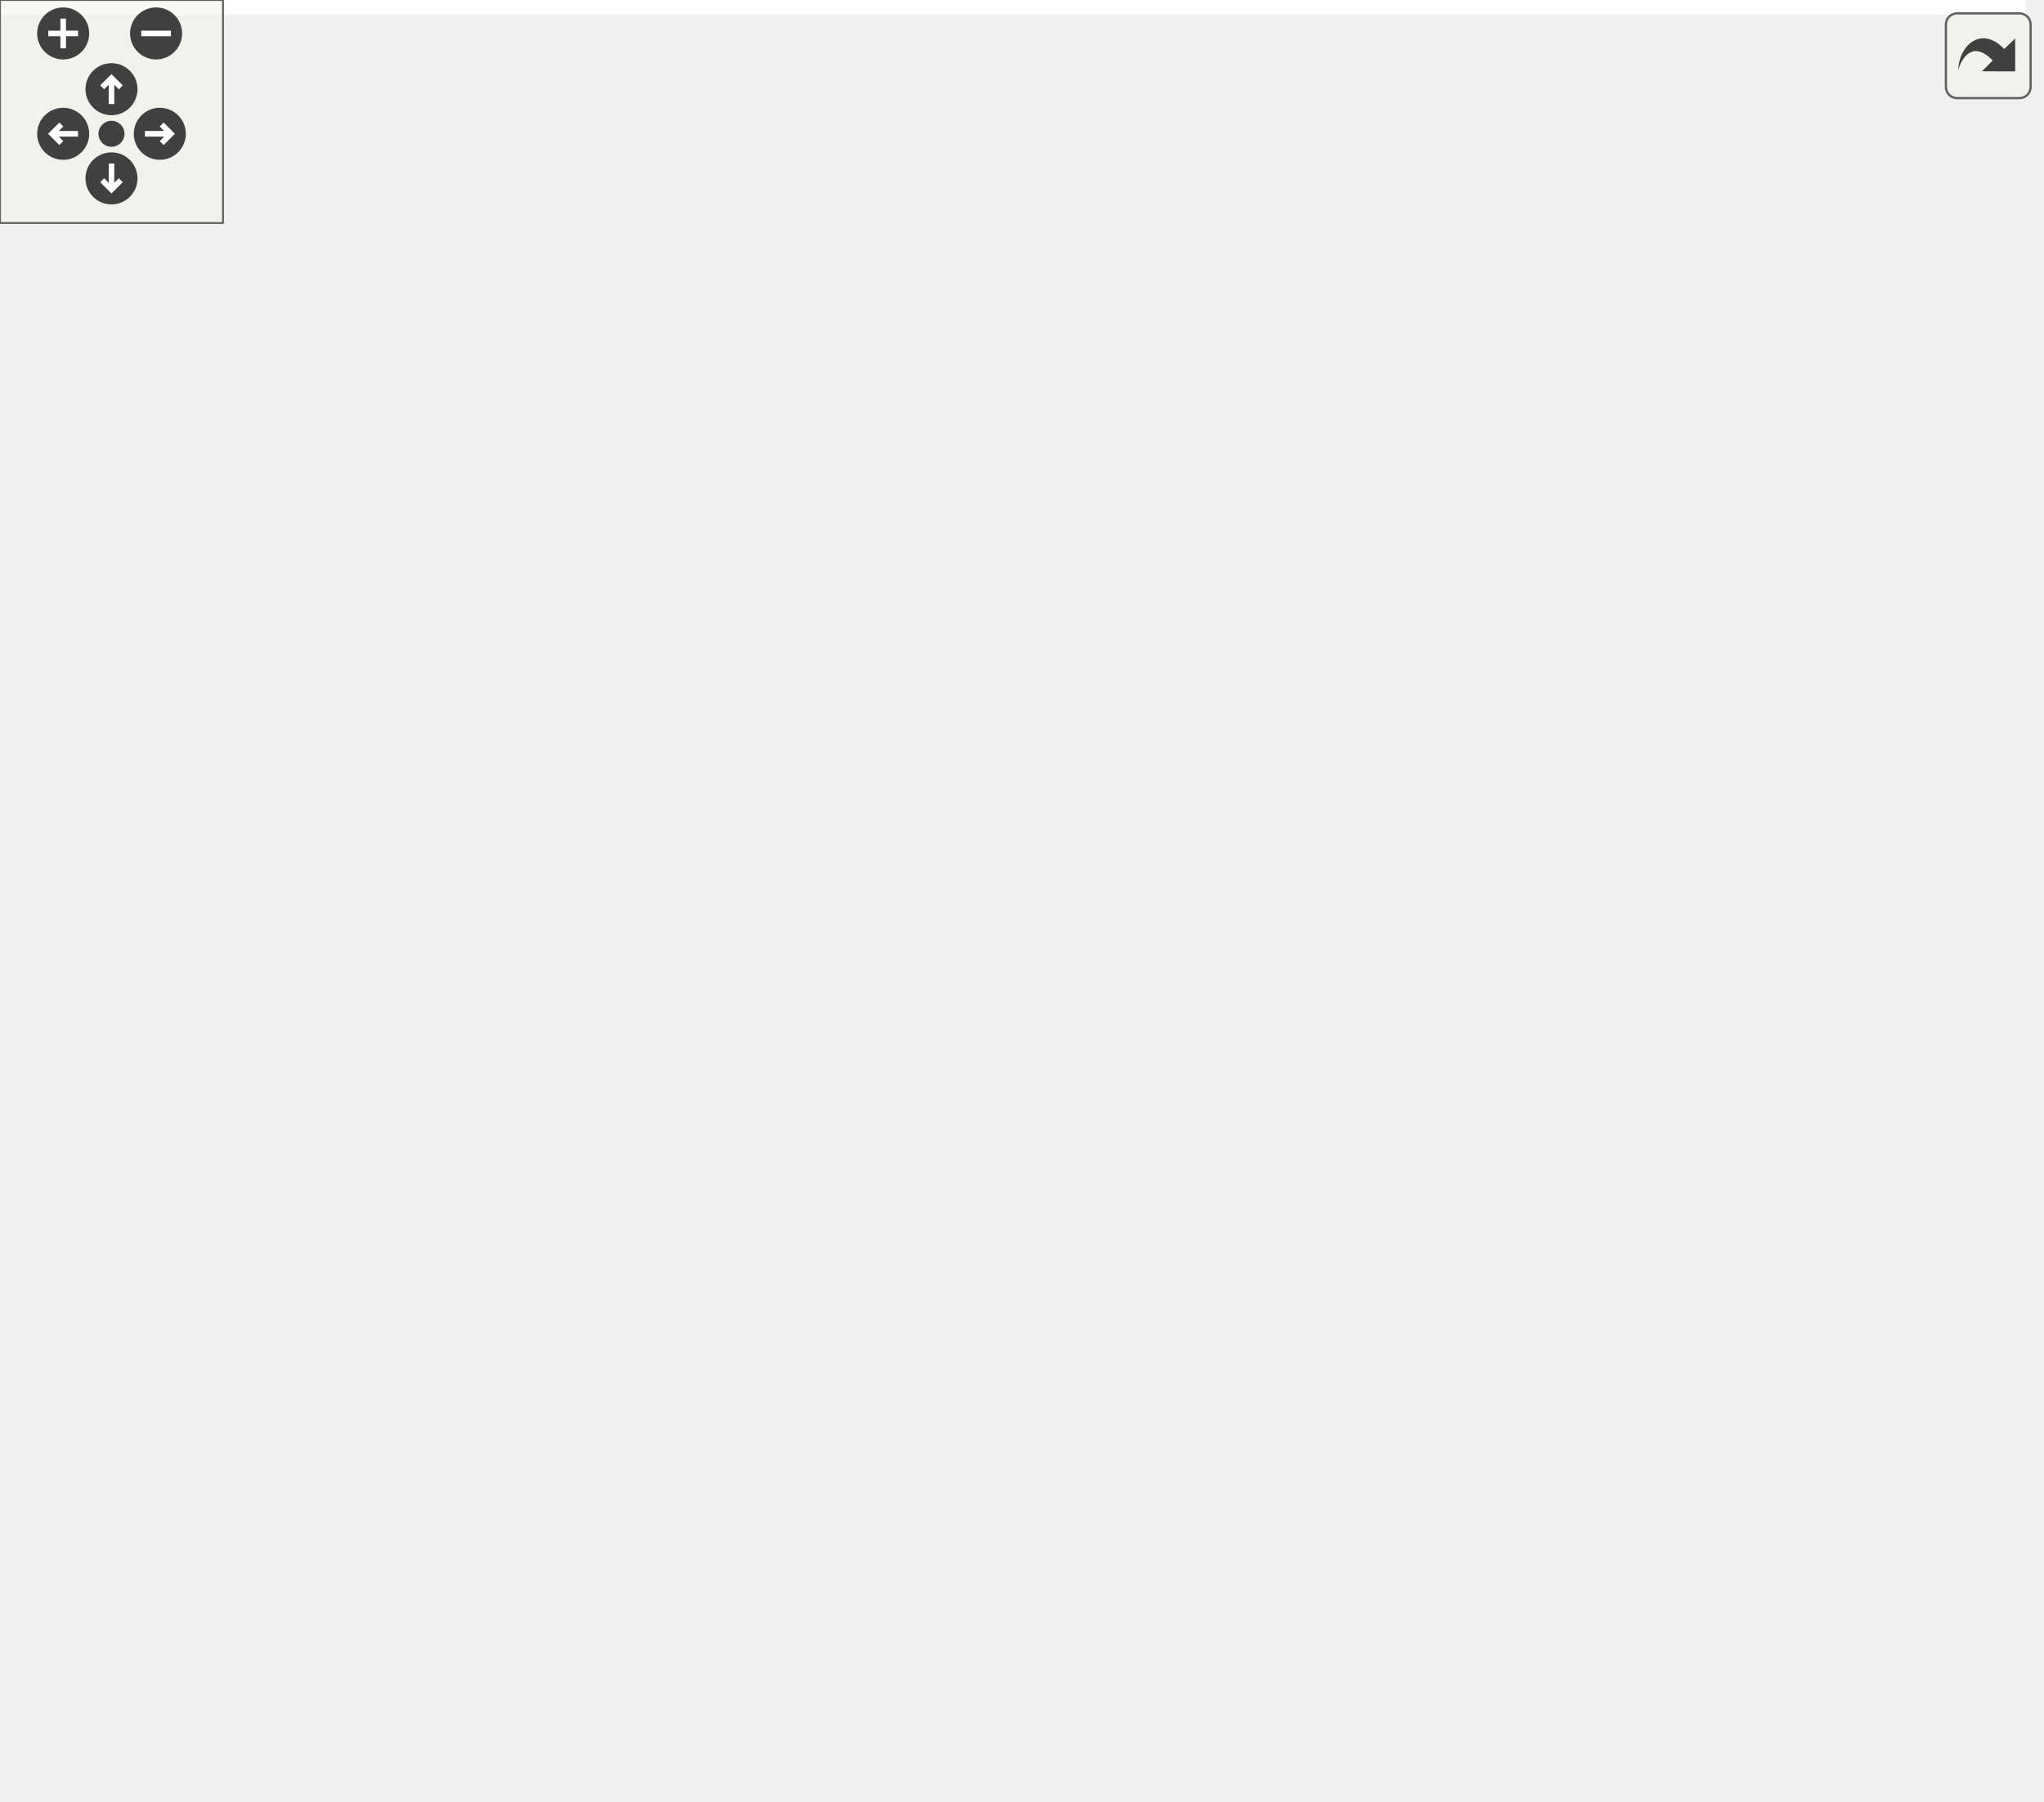
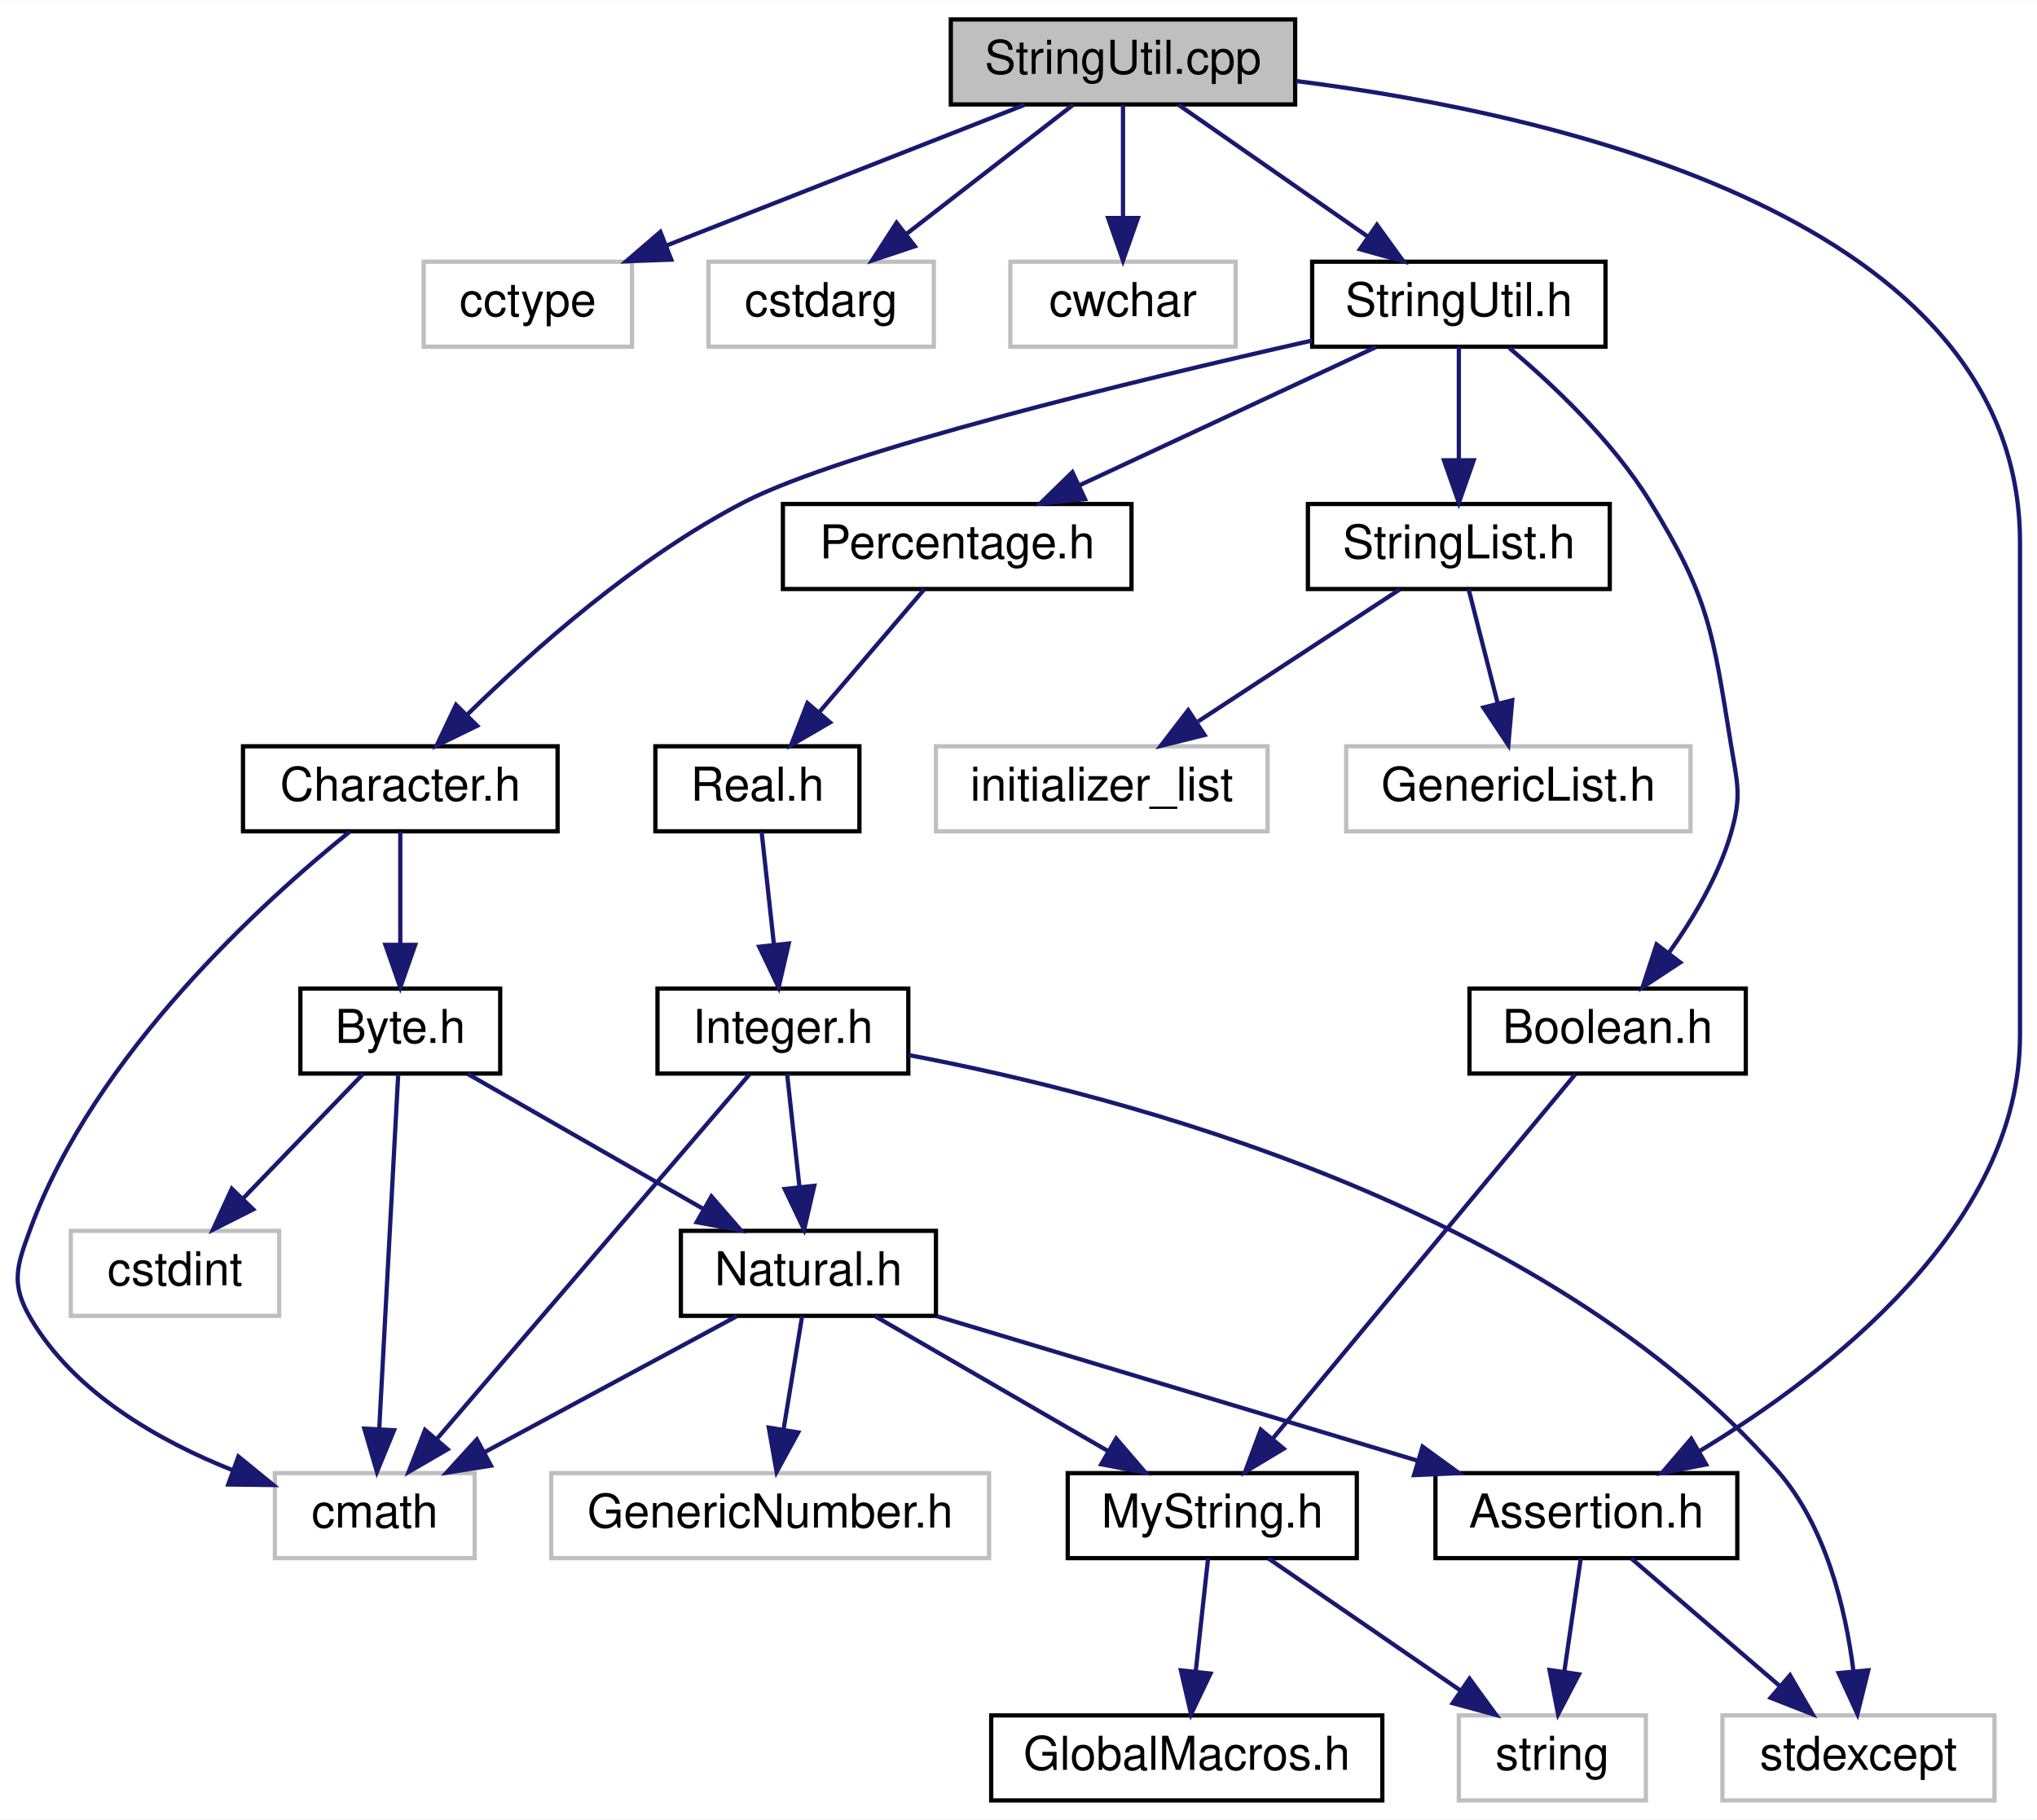
- <svg xmlns="http://www.w3.org/2000/svg" xmlns:xlink="http://www.w3.org/1999/xlink" id="main" version="1.1" xml:space="preserve">
-   <style type="text/css">
- .edge:hover path { stroke: red; }
- .edge:hover polygon { stroke: red; fill: red; }
- </style>
-   <defs>
-     <circle id="rim" cx="0" cy="0" r="7" />
-     <circle id="rim2" cx="0" cy="0" r="3.5" />
-     <g id="zoomPlus">
-       <use xlink:href="#rim" fill="#404040">
-         <set attributeName="fill" to="#808080" begin="zoomplus.mouseover" end="zoomplus.mouseout" />
-       </use>
-       <path d="M-4,0h8M0,-4v8" fill="none" stroke="white" stroke-width="1.5" pointer-events="none" />
-     </g>
-     <g id="zoomMin">
-       <use xlink:href="#rim" fill="#404040">
-         <set attributeName="fill" to="#808080" begin="zoomminus.mouseover" end="zoomminus.mouseout" />
-       </use>
-       <path d="M-4,0h8" fill="none" stroke="white" stroke-width="1.5" pointer-events="none" />
-     </g>
-     <g id="dirArrow">
-       <path fill="none" stroke="white" stroke-width="1.5" d="M0,-3.0v7 M-2.5,-0.5L0,-3.0L2.5,-0.5" />
-     </g>
-     <g id="resetDef">
-       <use xlink:href="#rim2" fill="#404040">
-         <set attributeName="fill" to="#808080" begin="reset.mouseover" end="reset.mouseout" />
-       </use>
-     </g>
-   </defs>
-   <svg id="graph" class="graph">
-     <g id="viewport">
-       <polygon fill="white" stroke="transparent" points="-4,4 -4,-424 545,-424 545,4 -4,4" />
-       <g id="node1" class="node">
-         <g id="a_node1">
-           <a xlink:title="The StringUtil body implements several string routines not included in the standard C++ library (like...">
-             <polygon fill="#bfbfbf" stroke="black" points="119.5,-399.5 119.5,-419.5 200.5,-419.5 200.5,-399.5 119.5,-399.5" />
-             <text text-anchor="middle" x="160" y="-406.7" font-family="Helvetica,sans-Serif" font-size="11.00">StringUtil.cpp</text>
-           </a>
-         </g>
-       </g>
-       <g id="node2" class="node">
-         <g id="a_node2">
-           <a xlink:title=" ">
-             <polygon fill="white" stroke="#bfbfbf" points="30.5,-342.5 30.5,-362.5 83.5,-362.5 83.5,-342.5 30.5,-342.5" />
-             <text text-anchor="middle" x="57" y="-349.7" font-family="Helvetica,sans-Serif" font-size="11.00">cassert</text>
-           </a>
-         </g>
-       </g>
-       <g id="edge1" class="edge">
-         <path fill="none" stroke="midnightblue" d="M142.99,-399.42C126.67,-390.7 101.78,-377.41 82.97,-367.37" />
-         <polygon fill="midnightblue" stroke="midnightblue" points="84.5,-364.22 74.03,-362.6 81.21,-370.39 84.5,-364.22" />
-       </g>
-       <g id="node3" class="node">
-         <g id="a_node3">
-           <a xlink:title=" ">
-             <polygon fill="white" stroke="#bfbfbf" points="101.5,-342.5 101.5,-362.5 150.5,-362.5 150.5,-342.5 101.5,-342.5" />
-             <text text-anchor="middle" x="126" y="-349.7" font-family="Helvetica,sans-Serif" font-size="11.00">cctype</text>
-           </a>
-         </g>
-       </g>
-       <g id="edge2" class="edge">
-         <path fill="none" stroke="midnightblue" d="M154.39,-399.42C149.69,-391.82 142.85,-380.75 137.06,-371.39" />
-         <polygon fill="midnightblue" stroke="midnightblue" points="139.97,-369.45 131.74,-362.78 134.02,-373.13 139.97,-369.45" />
-       </g>
-       <g id="node4" class="node">
-         <g id="a_node4">
-           <a xlink:title=" ">
-             <polygon fill="white" stroke="#bfbfbf" points="168.5,-342.5 168.5,-362.5 221.5,-362.5 221.5,-342.5 168.5,-342.5" />
-             <text text-anchor="middle" x="195" y="-349.7" font-family="Helvetica,sans-Serif" font-size="11.00">cstdarg</text>
-           </a>
-         </g>
-       </g>
-       <g id="edge3" class="edge">
-         <path fill="none" stroke="midnightblue" d="M165.78,-399.42C170.61,-391.82 177.66,-380.75 183.62,-371.39" />
-         <polygon fill="midnightblue" stroke="midnightblue" points="186.68,-373.1 189.09,-362.78 180.77,-369.34 186.68,-373.1" />
-       </g>
-       <g id="node5" class="node">
-         <g id="a_node5">
-           <a xlink:href="_string_util_8h.html" target="_top" xlink:title="The StringUtil specification defines several string routines not included in the standard C++ library...">
-             <polygon fill="white" stroke="black" points="239.5,-342.5 239.5,-362.5 308.5,-362.5 308.5,-342.5 239.5,-342.5" />
-             <text text-anchor="middle" x="274" y="-349.7" font-family="Helvetica,sans-Serif" font-size="11.00">StringUtil.h</text>
-           </a>
-         </g>
-       </g>
-       <g id="edge4" class="edge">
-         <path fill="none" stroke="midnightblue" d="M178.82,-399.42C197.14,-390.58 225.19,-377.05 246.1,-366.96" />
-         <polygon fill="midnightblue" stroke="midnightblue" points="247.66,-370.09 255.15,-362.6 244.62,-363.79 247.66,-370.09" />
-       </g>
-       <g id="node6" class="node">
-         <g id="a_node6">
-           <a xlink:href="_boolean_8h.html" target="_top" xlink:title="The Boolean specification and body provides a value object type for boolean values.">
-             <polygon fill="white" stroke="black" points="49.5,-114.5 49.5,-134.5 114.5,-134.5 114.5,-114.5 49.5,-114.5" />
-             <text text-anchor="middle" x="82" y="-121.7" font-family="Helvetica,sans-Serif" font-size="11.00">Boolean.h</text>
-           </a>
-         </g>
-       </g>
-       <g id="edge5" class="edge">
-         <path fill="none" stroke="midnightblue" d="M266.24,-342.36C237.1,-308.07 134.05,-186.76 96.13,-142.13" />
-         <polygon fill="midnightblue" stroke="midnightblue" points="98.79,-139.86 89.65,-134.51 93.46,-144.39 98.79,-139.86" />
-       </g>
-       <g id="node10" class="node">
-         <g id="a_node10">
-           <a xlink:href="_character_8h.html" target="_top" xlink:title="The Character specification and body provides a value object type for character values.">
-             <polygon fill="white" stroke="black" points="203,-228.5 203,-248.5 277,-248.5 277,-228.5 203,-228.5" />
-             <text text-anchor="middle" x="240" y="-235.7" font-family="Helvetica,sans-Serif" font-size="11.00">Character.h</text>
-           </a>
-         </g>
-       </g>
-       <g id="edge9" class="edge">
-         <path fill="none" stroke="midnightblue" d="M270.9,-342.47C267.79,-333.31 262.91,-318.72 259,-306 254.09,-290.04 248.91,-271.8 245.2,-258.46" />
-         <polygon fill="midnightblue" stroke="midnightblue" points="248.5,-257.28 242.47,-248.57 241.76,-259.14 248.5,-257.28" />
-       </g>
-       <g id="node17" class="node">
-         <g id="a_node17">
-           <a xlink:href="_percentage_8h.html" target="_top" xlink:title="The Percentage specification and body provides a simple percentage type.">
-             <polygon fill="white" stroke="black" points="268,-285.5 268,-305.5 350,-305.5 350,-285.5 268,-285.5" />
-             <text text-anchor="middle" x="309" y="-292.7" font-family="Helvetica,sans-Serif" font-size="11.00">Percentage.h</text>
-           </a>
-         </g>
-       </g>
-       <g id="edge20" class="edge">
-         <path fill="none" stroke="midnightblue" d="M279.78,-342.42C284.61,-334.82 291.66,-323.75 297.62,-314.39" />
-         <polygon fill="midnightblue" stroke="midnightblue" points="300.68,-316.1 303.09,-305.78 294.77,-312.34 300.68,-316.1" />
-       </g>
-       <g id="node20" class="node">
-         <g id="a_node20">
-           <a xlink:href="_string_list_8h.html" target="_top" xlink:title="The StringList specification defines lists of string values with zero-based arbitrary indexed access ...">
-             <polygon fill="white" stroke="black" points="368.5,-285.5 368.5,-305.5 439.5,-305.5 439.5,-285.5 368.5,-285.5" />
-             <text text-anchor="middle" x="404" y="-292.7" font-family="Helvetica,sans-Serif" font-size="11.00">StringList.h</text>
-           </a>
-         </g>
-       </g>
-       <g id="edge27" class="edge">
-         <path fill="none" stroke="midnightblue" d="M295.47,-342.42C316.64,-333.46 349.21,-319.68 373.15,-309.55" />
-         <polygon fill="midnightblue" stroke="midnightblue" points="374.66,-312.72 382.5,-305.6 371.93,-306.27 374.66,-312.72" />
-       </g>
-       <g id="node7" class="node">
-         <g id="a_node7">
-           <a xlink:href="_my_string_8h.html" target="_top" xlink:title="The String specification defines a standard string type.">
-             <polygon fill="white" stroke="black" points="12,-57.5 12,-77.5 80,-77.5 80,-57.5 12,-57.5" />
-             <text text-anchor="middle" x="46" y="-64.7" font-family="Helvetica,sans-Serif" font-size="11.00">MyString.h</text>
-           </a>
-         </g>
-       </g>
-       <g id="edge6" class="edge">
-         <path fill="none" stroke="midnightblue" d="M76.06,-114.42C71.08,-106.82 63.84,-95.75 57.71,-86.39" />
-         <polygon fill="midnightblue" stroke="midnightblue" points="60.48,-84.23 52.07,-77.78 54.62,-88.06 60.48,-84.23" />
-       </g>
-       <g id="node8" class="node">
-         <g id="a_node8">
-           <a xlink:title=" ">
-             <polygon fill="white" stroke="#bfbfbf" points="111,-0.5 111,-20.5 155,-20.5 155,-0.5 111,-0.5" />
-             <text text-anchor="middle" x="133" y="-7.7" font-family="Helvetica,sans-Serif" font-size="11.00">string</text>
-           </a>
-         </g>
-       </g>
-       <g id="edge7" class="edge">
-         <path fill="none" stroke="midnightblue" d="M60.37,-57.42C73.84,-48.9 94.22,-36.02 109.96,-26.06" />
-         <polygon fill="midnightblue" stroke="midnightblue" points="112.03,-28.9 118.61,-20.6 108.29,-22.98 112.03,-28.9" />
-       </g>
-       <g id="node9" class="node">
-         <g id="a_node9">
-           <a xlink:href="_global_macros_8h.html" target="_top" xlink:title="The GlobalMacros specification defines simple macros (e.g. for parameter modes).">
-             <polygon fill="white" stroke="black" points="0,-0.5 0,-20.5 92,-20.5 92,-0.5 0,-0.5" />
-             <text text-anchor="middle" x="46" y="-7.7" font-family="Helvetica,sans-Serif" font-size="11.00">GlobalMacros.h</text>
-           </a>
-         </g>
-       </g>
-       <g id="edge8" class="edge">
-         <path fill="none" stroke="midnightblue" d="M46,-57.42C46,-50.22 46,-39.9 46,-30.86" />
-         <polygon fill="midnightblue" stroke="midnightblue" points="49.5,-30.78 46,-20.78 42.5,-30.78 49.5,-30.78" />
-       </g>
-       <g id="node11" class="node">
-         <g id="a_node11">
-           <a xlink:title=" ">
-             <polygon fill="white" stroke="#bfbfbf" points="308.5,-57.5 308.5,-77.5 355.5,-77.5 355.5,-57.5 308.5,-57.5" />
-             <text text-anchor="middle" x="332" y="-64.7" font-family="Helvetica,sans-Serif" font-size="11.00">cmath</text>
-           </a>
-         </g>
-       </g>
-       <g id="edge10" class="edge">
-         <path fill="none" stroke="midnightblue" d="M244.95,-228.41C259.55,-201.59 302.66,-122.39 322.19,-86.52" />
-         <polygon fill="midnightblue" stroke="midnightblue" points="325.32,-88.09 327.03,-77.63 319.17,-84.74 325.32,-88.09" />
-       </g>
-       <g id="node12" class="node">
-         <g id="a_node12">
-           <a xlink:href="_byte_8h.html" target="_top" xlink:title="The Byte specification and body provides a value object type for byte values.">
-             <polygon fill="white" stroke="black" points="206.5,-171.5 206.5,-191.5 253.5,-191.5 253.5,-171.5 206.5,-171.5" />
-             <text text-anchor="middle" x="230" y="-178.7" font-family="Helvetica,sans-Serif" font-size="11.00">Byte.h</text>
-           </a>
-         </g>
-       </g>
-       <g id="edge11" class="edge">
-         <path fill="none" stroke="midnightblue" d="M238.35,-228.42C237.04,-221.22 235.16,-210.9 233.52,-201.86" />
-         <polygon fill="midnightblue" stroke="midnightblue" points="236.92,-200.99 231.69,-191.78 230.03,-202.24 236.92,-200.99" />
-       </g>
-       <g id="edge12" class="edge">
-         <path fill="none" stroke="midnightblue" d="M233.81,-171.09C239.67,-157.41 251.93,-131.74 268,-114 279.05,-101.8 293.9,-90.99 306.52,-82.97" />
-         <polygon fill="midnightblue" stroke="midnightblue" points="308.53,-85.85 315.23,-77.65 304.87,-79.88 308.53,-85.85" />
-       </g>
-       <g id="node13" class="node">
-         <g id="a_node13">
-           <a xlink:href="_natural_8h.html" target="_top" xlink:title="The Natural specification and body provides a value object type for naturals (positive integers with ...">
-             <polygon fill="white" stroke="black" points="156,-114.5 156,-134.5 216,-134.5 216,-114.5 156,-114.5" />
-             <text text-anchor="middle" x="186" y="-121.7" font-family="Helvetica,sans-Serif" font-size="11.00">Natural.h</text>
-           </a>
-         </g>
-       </g>
-       <g id="edge13" class="edge">
-         <path fill="none" stroke="midnightblue" d="M222.73,-171.42C216.53,-163.66 207.43,-152.29 199.84,-142.8" />
-         <polygon fill="midnightblue" stroke="midnightblue" points="202.4,-140.4 193.42,-134.78 196.94,-144.77 202.4,-140.4" />
-       </g>
-       <g id="edge19" class="edge">
-         <path fill="none" stroke="midnightblue" d="M162.88,-114.42C139.88,-105.38 104.38,-91.44 78.54,-81.28" />
-         <polygon fill="midnightblue" stroke="midnightblue" points="79.74,-77.99 69.15,-77.6 77.18,-84.51 79.74,-77.99" />
-       </g>
-       <g id="edge14" class="edge">
-         <path fill="none" stroke="midnightblue" d="M210.11,-114.42C234.35,-105.29 271.89,-91.14 298.91,-80.97" />
-         <polygon fill="midnightblue" stroke="midnightblue" points="300.22,-84.21 308.34,-77.41 297.75,-77.66 300.22,-84.21" />
-       </g>
-       <g id="node14" class="node">
-         <g id="a_node14">
-           <a xlink:href="_assertion_8h.html" target="_top" xlink:title="The Assertion specification defines macros for pre- and postconditions in functions or methods.">
-             <polygon fill="white" stroke="black" points="98.5,-57.5 98.5,-77.5 169.5,-77.5 169.5,-57.5 98.5,-57.5" />
-             <text text-anchor="middle" x="134" y="-64.7" font-family="Helvetica,sans-Serif" font-size="11.00">Assertion.h</text>
-           </a>
-         </g>
-       </g>
-       <g id="edge15" class="edge">
-         <path fill="none" stroke="midnightblue" d="M177.41,-114.42C169.93,-106.5 158.89,-94.82 149.81,-85.23" />
-         <polygon fill="midnightblue" stroke="midnightblue" points="152.19,-82.64 142.77,-77.78 147.1,-87.45 152.19,-82.64" />
-       </g>
-       <g id="node16" class="node">
-         <g id="a_node16">
-           <a xlink:title=" ">
-             <polygon fill="white" stroke="#bfbfbf" points="187.5,-57.5 187.5,-77.5 290.5,-77.5 290.5,-57.5 187.5,-57.5" />
-             <text text-anchor="middle" x="239" y="-64.7" font-family="Helvetica,sans-Serif" font-size="11.00">GenericNumber.h</text>
-           </a>
-         </g>
-       </g>
-       <g id="edge18" class="edge">
-         <path fill="none" stroke="midnightblue" d="M194.75,-114.42C202.38,-106.5 213.63,-94.82 222.88,-85.23" />
-         <polygon fill="midnightblue" stroke="midnightblue" points="225.64,-87.41 230.06,-77.78 220.6,-82.55 225.64,-87.41" />
-       </g>
-       <g id="edge17" class="edge">
-         <path fill="none" stroke="midnightblue" d="M133.83,-57.42C133.7,-50.22 133.52,-39.9 133.35,-30.86" />
-         <polygon fill="midnightblue" stroke="midnightblue" points="136.85,-30.71 133.17,-20.78 129.85,-30.84 136.85,-30.71" />
-       </g>
-       <g id="node15" class="node">
-         <g id="a_node15">
-           <a xlink:title=" ">
-             <polygon fill="white" stroke="#bfbfbf" points="262,-0.5 262,-20.5 326,-20.5 326,-0.5 262,-0.5" />
-             <text text-anchor="middle" x="294" y="-7.7" font-family="Helvetica,sans-Serif" font-size="11.00">stdexcept</text>
-           </a>
-         </g>
-       </g>
-       <g id="edge16" class="edge">
-         <path fill="none" stroke="midnightblue" d="M160.42,-57.42C187.14,-48.23 228.6,-33.98 258.24,-23.79" />
-         <polygon fill="midnightblue" stroke="midnightblue" points="259.49,-27.06 267.81,-20.5 257.21,-20.45 259.49,-27.06" />
-       </g>
-       <g id="node18" class="node">
-         <g id="a_node18">
-           <a xlink:href="_real_8h.html" target="_top" xlink:title="The Real specification defines a value object type for real values.">
-             <polygon fill="white" stroke="black" points="296,-228.5 296,-248.5 344,-248.5 344,-228.5 296,-228.5" />
-             <text text-anchor="middle" x="320" y="-235.7" font-family="Helvetica,sans-Serif" font-size="11.00">Real.h</text>
-           </a>
-         </g>
-       </g>
-       <g id="edge21" class="edge">
-         <path fill="none" stroke="midnightblue" d="M310.82,-285.42C312.26,-278.22 314.32,-267.9 316.13,-258.86" />
-         <polygon fill="midnightblue" stroke="midnightblue" points="319.61,-259.27 318.14,-248.78 312.75,-257.9 319.61,-259.27" />
-       </g>
-       <g id="edge22" class="edge">
-         <path fill="none" stroke="midnightblue" d="M320.65,-228.41C322.53,-201.94 328.03,-124.42 330.62,-87.92" />
-         <polygon fill="midnightblue" stroke="midnightblue" points="334.13,-87.85 331.35,-77.63 327.15,-87.36 334.13,-87.85" />
-       </g>
-       <g id="node19" class="node">
-         <g id="a_node19">
-           <a xlink:href="_integer_8h.html" target="_top" xlink:title="The Integer specification and body provides a value object type for ints.">
-             <polygon fill="white" stroke="black" points="348.5,-171.5 348.5,-191.5 407.5,-191.5 407.5,-171.5 348.5,-171.5" />
-             <text text-anchor="middle" x="378" y="-178.7" font-family="Helvetica,sans-Serif" font-size="11.00">Integer.h</text>
-           </a>
-         </g>
-       </g>
-       <g id="edge23" class="edge">
-         <path fill="none" stroke="midnightblue" d="M329.58,-228.42C338.01,-220.42 350.49,-208.59 360.67,-198.94" />
-         <polygon fill="midnightblue" stroke="midnightblue" points="363.37,-201.2 368.21,-191.78 358.55,-196.12 363.37,-201.2" />
-       </g>
-       <g id="edge24" class="edge">
-         <path fill="none" stroke="midnightblue" d="M374.24,-171.33C366.72,-153.04 349.73,-111.67 339.74,-87.34" />
-         <polygon fill="midnightblue" stroke="midnightblue" points="342.85,-85.71 335.82,-77.79 336.38,-88.37 342.85,-85.71" />
-       </g>
-       <g id="edge26" class="edge">
-         <path fill="none" stroke="midnightblue" d="M348.42,-172.03C315.63,-162.63 262.57,-147.43 226.07,-136.98" />
-         <polygon fill="midnightblue" stroke="midnightblue" points="226.82,-133.55 216.25,-134.16 224.9,-140.28 226.82,-133.55" />
-       </g>
-       <g id="edge25" class="edge">
-         <path fill="none" stroke="midnightblue" d="M379.45,-171.28C382.39,-149.54 386.92,-94.08 364,-57 355.39,-43.08 340.76,-32.58 327.09,-25.2" />
-         <polygon fill="midnightblue" stroke="midnightblue" points="328.37,-21.93 317.86,-20.59 325.24,-28.19 328.37,-21.93" />
-       </g>
-       <g id="node21" class="node">
-         <g id="a_node21">
-           <a xlink:title=" ">
-             <polygon fill="white" stroke="#bfbfbf" points="463,-228.5 463,-248.5 541,-248.5 541,-228.5 463,-228.5" />
-             <text text-anchor="middle" x="502" y="-235.7" font-family="Helvetica,sans-Serif" font-size="11.00">initializer_list</text>
-           </a>
-         </g>
-       </g>
-       <g id="edge28" class="edge">
-         <path fill="none" stroke="midnightblue" d="M420.18,-285.42C435.65,-276.74 459.18,-263.53 477.04,-253.51" />
-         <polygon fill="midnightblue" stroke="midnightblue" points="478.79,-256.54 485.79,-248.6 475.36,-250.44 478.79,-256.54" />
-       </g>
-       <g id="node22" class="node">
-         <g id="a_node22">
-           <a xlink:title=" ">
-             <polygon fill="white" stroke="#bfbfbf" points="363.5,-228.5 363.5,-248.5 444.5,-248.5 444.5,-228.5 363.5,-228.5" />
-             <text text-anchor="middle" x="404" y="-235.7" font-family="Helvetica,sans-Serif" font-size="11.00">GenericList.h</text>
-           </a>
-         </g>
-       </g>
-       <g id="edge29" class="edge">
-         <path fill="none" stroke="midnightblue" d="M404,-285.42C404,-278.22 404,-267.9 404,-258.86" />
-         <polygon fill="midnightblue" stroke="midnightblue" points="407.5,-258.78 404,-248.78 400.5,-258.78 407.5,-258.78" />
-       </g>
-     </g>
-   </svg>
-   <g id="navigator" transform="translate(0 0)" fill="#404254">
-     <rect fill="#f2f5e9" fill-opacity="0.5" stroke="#606060" stroke-width=".5" x="0" y="0" width="60" height="60" />
-     <use id="zoomplus" xlink:href="#zoomPlus" x="17" y="9" />
-     <use id="zoomminus" xlink:href="#zoomMin" x="42" y="9" />
-     <use id="reset" xlink:href="#resetDef" x="30" y="36" />
-     <g id="arrowUp" xlink:href="#dirArrow" transform="translate(30 24)">
-       <use xlink:href="#rim" fill="#404040">
-         <set attributeName="fill" to="#808080" begin="arrowUp.mouseover" end="arrowUp.mouseout" />
-       </use>
-       <path fill="none" stroke="white" stroke-width="1.5" d="M0,-3.0v7 M-2.5,-0.5L0,-3.0L2.5,-0.5" />
-     </g>
-     <g id="arrowRight" xlink:href="#dirArrow" transform="rotate(90) translate(36 -43)">
-       <use xlink:href="#rim" fill="#404040">
-         <set attributeName="fill" to="#808080" begin="arrowRight.mouseover" end="arrowRight.mouseout" />
-       </use>
-       <path fill="none" stroke="white" stroke-width="1.5" d="M0,-3.0v7 M-2.5,-0.5L0,-3.0L2.5,-0.5" />
-     </g>
-     <g id="arrowDown" xlink:href="#dirArrow" transform="rotate(180) translate(-30 -48)">
-       <use xlink:href="#rim" fill="#404040">
-         <set attributeName="fill" to="#808080" begin="arrowDown.mouseover" end="arrowDown.mouseout" />
-       </use>
-       <path fill="none" stroke="white" stroke-width="1.5" d="M0,-3.0v7 M-2.5,-0.5L0,-3.0L2.5,-0.5" />
-     </g>
-     <g id="arrowLeft" xlink:href="#dirArrow" transform="rotate(270) translate(-36 17)">
-       <use xlink:href="#rim" fill="#404040">
-         <set attributeName="fill" to="#808080" begin="arrowLeft.mouseover" end="arrowLeft.mouseout" />
-       </use>
-       <path fill="none" stroke="white" stroke-width="1.5" d="M0,-3.0v7 M-2.5,-0.5L0,-3.0L2.5,-0.5" />
+ <svg xmlns="http://www.w3.org/2000/svg" xmlns:xlink="http://www.w3.org/1999/xlink" width="479pt" height="428pt" viewBox="0.00 0.00 479.16 428.00">
+   <g id="graph0" class="graph" transform="scale(1 1) rotate(0) translate(4 424)">
+     <polygon fill="white" stroke="transparent" points="-4,4 -4,-424 475.16,-424 475.16,4 -4,4" />
+     <g id="node1" class="node">
+       <g id="a_node1">
+         <a xlink:title="The StringUtil body implements several string routines not included in the standard C++ library (like...">
+           <polygon fill="#bfbfbf" stroke="black" points="219.66,-399.5 219.66,-419.5 300.66,-419.5 300.66,-399.5 219.66,-399.5" />
+           <text text-anchor="middle" x="260.16" y="-406.7" font-family="Helvetica,sans-Serif" font-size="11.00">StringUtil.cpp</text>
+         </a>
+       </g>
+     </g>
+     <g id="node2" class="node">
+       <g id="a_node2">
+         <a xlink:title=" ">
+           <polygon fill="white" stroke="#bfbfbf" points="95.66,-342.5 95.66,-362.5 144.66,-362.5 144.66,-342.5 95.66,-342.5" />
+           <text text-anchor="middle" x="120.16" y="-349.7" font-family="Helvetica,sans-Serif" font-size="11.00">cctype</text>
+         </a>
+       </g>
+     </g>
+     <g id="edge1" class="edge">
+       <path fill="none" stroke="midnightblue" d="M237.04,-399.42C214.04,-390.38 178.54,-376.44 152.7,-366.28" />
+       <polygon fill="midnightblue" stroke="midnightblue" points="153.9,-362.99 143.31,-362.6 151.34,-369.51 153.9,-362.99" />
+     </g>
+     <g id="node3" class="node">
+       <g id="a_node3">
+         <a xlink:title=" ">
+           <polygon fill="white" stroke="#bfbfbf" points="162.66,-342.5 162.66,-362.5 215.66,-362.5 215.66,-342.5 162.66,-342.5" />
+           <text text-anchor="middle" x="189.16" y="-349.7" font-family="Helvetica,sans-Serif" font-size="11.00">cstdarg</text>
+         </a>
+       </g>
+     </g>
+     <g id="edge2" class="edge">
+       <path fill="none" stroke="midnightblue" d="M248.44,-399.42C237.81,-391.19 221.93,-378.88 209.28,-369.08" />
+       <polygon fill="midnightblue" stroke="midnightblue" points="211.19,-366.14 201.14,-362.78 206.9,-371.67 211.19,-366.14" />
+     </g>
+     <g id="node4" class="node">
+       <g id="a_node4">
+         <a xlink:title=" ">
+           <polygon fill="white" stroke="#bfbfbf" points="233.66,-342.5 233.66,-362.5 286.66,-362.5 286.66,-342.5 233.66,-342.5" />
+           <text text-anchor="middle" x="260.16" y="-349.7" font-family="Helvetica,sans-Serif" font-size="11.00">cwchar</text>
+         </a>
+       </g>
+     </g>
+     <g id="edge3" class="edge">
+       <path fill="none" stroke="midnightblue" d="M260.16,-399.42C260.16,-392.22 260.16,-381.9 260.16,-372.86" />
+       <polygon fill="midnightblue" stroke="midnightblue" points="263.66,-372.78 260.16,-362.78 256.66,-372.78 263.66,-372.78" />
+     </g>
+     <g id="node5" class="node">
+       <g id="a_node5">
+         <a xlink:href="_assertion_8h.html" target="_top" xlink:title="The Assertion specification defines macros for pre- and postconditions in functions or methods.">
+           <polygon fill="white" stroke="black" points="333.66,-57.5 333.66,-77.5 404.66,-77.5 404.66,-57.5 333.66,-57.5" />
+           <text text-anchor="middle" x="369.16" y="-64.7" font-family="Helvetica,sans-Serif" font-size="11.00">Assertion.h</text>
+         </a>
+       </g>
+     </g>
+     <g id="edge4" class="edge">
+       <path fill="none" stroke="midnightblue" d="M300.84,-405.01C362.16,-397.28 471.16,-372.81 471.16,-296.5 471.16,-296.5 471.16,-296.5 471.16,-180.5 471.16,-135.69 425.98,-100.92 395.76,-82.67" />
+       <polygon fill="midnightblue" stroke="midnightblue" points="397.33,-79.54 386.93,-77.54 393.82,-85.59 397.33,-79.54" />
+     </g>
+     <g id="node8" class="node">
+       <g id="a_node8">
+         <a xlink:href="_string_util_8h.html" target="_top" xlink:title="The StringUtil specification defines several string routines not included in the standard C++ library...">
+           <polygon fill="white" stroke="black" points="304.66,-342.5 304.66,-362.5 373.66,-362.5 373.66,-342.5 304.66,-342.5" />
+           <text text-anchor="middle" x="339.16" y="-349.7" font-family="Helvetica,sans-Serif" font-size="11.00">StringUtil.h</text>
+         </a>
+       </g>
+     </g>
+     <g id="edge7" class="edge">
+       <path fill="none" stroke="midnightblue" d="M273.21,-399.42C285.33,-390.98 303.6,-378.26 317.84,-368.34" />
+       <polygon fill="midnightblue" stroke="midnightblue" points="319.89,-371.18 326.1,-362.6 315.89,-365.44 319.89,-371.18" />
+     </g>
+     <g id="node6" class="node">
+       <g id="a_node6">
+         <a xlink:title=" ">
+           <polygon fill="white" stroke="#bfbfbf" points="401.16,-0.5 401.16,-20.5 465.16,-20.5 465.16,-0.5 401.16,-0.5" />
+           <text text-anchor="middle" x="433.16" y="-7.7" font-family="Helvetica,sans-Serif" font-size="11.00">stdexcept</text>
+         </a>
+       </g>
+     </g>
+     <g id="edge5" class="edge">
+       <path fill="none" stroke="midnightblue" d="M379.73,-57.42C389.21,-49.27 403.35,-37.12 414.7,-27.37" />
+       <polygon fill="midnightblue" stroke="midnightblue" points="417.06,-29.95 422.36,-20.78 412.5,-24.64 417.06,-29.95" />
+     </g>
+     <g id="node7" class="node">
+       <g id="a_node7">
+         <a xlink:title=" ">
+           <polygon fill="white" stroke="#bfbfbf" points="339.16,-0.5 339.16,-20.5 383.16,-20.5 383.16,-0.5 339.16,-0.5" />
+           <text text-anchor="middle" x="361.16" y="-7.7" font-family="Helvetica,sans-Serif" font-size="11.00">string</text>
+         </a>
+       </g>
+     </g>
+     <g id="edge6" class="edge">
+       <path fill="none" stroke="midnightblue" d="M367.84,-57.42C366.79,-50.22 365.29,-39.9 363.98,-30.86" />
+       <polygon fill="midnightblue" stroke="midnightblue" points="367.41,-30.17 362.51,-20.78 360.49,-31.18 367.41,-30.17" />
+     </g>
+     <g id="node9" class="node">
+       <g id="a_node9">
+         <a xlink:href="_boolean_8h.html" target="_top" xlink:title="The Boolean specification and body provides a value object type for boolean values.">
+           <polygon fill="white" stroke="black" points="341.66,-171.5 341.66,-191.5 406.66,-191.5 406.66,-171.5 341.66,-171.5" />
+           <text text-anchor="middle" x="374.16" y="-178.7" font-family="Helvetica,sans-Serif" font-size="11.00">Boolean.h</text>
+         </a>
+       </g>
+     </g>
+     <g id="edge8" class="edge">
+       <path fill="none" stroke="midnightblue" d="M351.03,-342.2C361.12,-333.73 375.32,-320.39 384.16,-306 398.14,-283.25 398.88,-275.36 403.16,-249 404.66,-239.79 405.77,-236.96 403.16,-228 400.23,-217.94 394.32,-207.98 388.6,-199.96" />
+       <polygon fill="midnightblue" stroke="midnightblue" points="391.23,-197.64 382.38,-191.82 385.67,-201.89 391.23,-197.64" />
+     </g>
+     <g id="node12" class="node">
+       <g id="a_node12">
+         <a xlink:href="_character_8h.html" target="_top" xlink:title="The Character specification and body provides a value object type for character values.">
+           <polygon fill="white" stroke="black" points="53.16,-228.5 53.16,-248.5 127.16,-248.5 127.16,-228.5 53.16,-228.5" />
+           <text text-anchor="middle" x="90.16" y="-235.7" font-family="Helvetica,sans-Serif" font-size="11.00">Character.h</text>
+         </a>
+       </g>
+     </g>
+     <g id="edge12" class="edge">
+       <path fill="none" stroke="midnightblue" d="M304.59,-343.95C262.55,-334.45 194.33,-317.94 171.16,-306 145.82,-292.94 121.16,-270.95 105.83,-255.86" />
+       <polygon fill="midnightblue" stroke="midnightblue" points="108.24,-253.32 98.72,-248.68 103.27,-258.25 108.24,-253.32" />
+     </g>
+     <g id="node18" class="node">
+       <g id="a_node18">
+         <a xlink:href="_percentage_8h.html" target="_top" xlink:title="The Percentage specification and body provides a simple percentage type.">
+           <polygon fill="white" stroke="black" points="180.16,-285.5 180.16,-305.5 262.16,-305.5 262.16,-285.5 180.16,-285.5" />
+           <text text-anchor="middle" x="221.16" y="-292.7" font-family="Helvetica,sans-Serif" font-size="11.00">Percentage.h</text>
+         </a>
+       </g>
+     </g>
+     <g id="edge22" class="edge">
+       <path fill="none" stroke="midnightblue" d="M319.68,-342.42C300.63,-333.54 271.42,-319.93 249.75,-309.82" />
+       <polygon fill="midnightblue" stroke="midnightblue" points="251.22,-306.65 240.68,-305.6 248.26,-312.99 251.22,-306.65" />
+     </g>
+     <g id="node21" class="node">
+       <g id="a_node21">
+         <a xlink:href="_string_list_8h.html" target="_top" xlink:title="The StringList specification defines lists of string values with zero-based arbitrary indexed access ...">
+           <polygon fill="white" stroke="black" points="303.66,-285.5 303.66,-305.5 374.66,-305.5 374.66,-285.5 303.66,-285.5" />
+           <text text-anchor="middle" x="339.16" y="-292.7" font-family="Helvetica,sans-Serif" font-size="11.00">StringList.h</text>
+         </a>
+       </g>
+     </g>
+     <g id="edge28" class="edge">
+       <path fill="none" stroke="midnightblue" d="M339.16,-342.42C339.16,-335.22 339.16,-324.9 339.16,-315.86" />
+       <polygon fill="midnightblue" stroke="midnightblue" points="342.66,-315.78 339.16,-305.78 335.66,-315.78 342.66,-315.78" />
+     </g>
+     <g id="node10" class="node">
+       <g id="a_node10">
+         <a xlink:href="_my_string_8h.html" target="_top" xlink:title="The String specification defines a standard string type.">
+           <polygon fill="white" stroke="black" points="247.16,-57.5 247.16,-77.5 315.16,-77.5 315.16,-57.5 247.16,-57.5" />
+           <text text-anchor="middle" x="281.16" y="-64.7" font-family="Helvetica,sans-Serif" font-size="11.00">MyString.h</text>
+         </a>
+       </g>
+     </g>
+     <g id="edge9" class="edge">
+       <path fill="none" stroke="midnightblue" d="M366.55,-171.33C351.02,-152.63 315.45,-109.8 295.47,-85.73" />
+       <polygon fill="midnightblue" stroke="midnightblue" points="297.96,-83.25 288.88,-77.79 292.57,-87.72 297.96,-83.25" />
+     </g>
+     <g id="edge10" class="edge">
+       <path fill="none" stroke="midnightblue" d="M294.37,-57.42C306.65,-48.98 325.15,-36.26 339.57,-26.34" />
+       <polygon fill="midnightblue" stroke="midnightblue" points="341.67,-29.15 347.93,-20.6 337.71,-23.38 341.67,-29.15" />
+     </g>
+     <g id="node11" class="node">
+       <g id="a_node11">
+         <a xlink:href="_global_macros_8h.html" target="_top" xlink:title="The GlobalMacros specification defines simple macros (e.g. for parameter modes).">
+           <polygon fill="white" stroke="black" points="229.16,-0.5 229.16,-20.5 321.16,-20.5 321.16,-0.5 229.16,-0.5" />
+           <text text-anchor="middle" x="275.16" y="-7.7" font-family="Helvetica,sans-Serif" font-size="11.00">GlobalMacros.h</text>
+         </a>
+       </g>
+     </g>
+     <g id="edge11" class="edge">
+       <path fill="none" stroke="midnightblue" d="M280.17,-57.42C279.38,-50.22 278.26,-39.9 277.27,-30.86" />
+       <polygon fill="midnightblue" stroke="midnightblue" points="280.74,-30.34 276.17,-20.78 273.78,-31.1 280.74,-30.34" />
+     </g>
+     <g id="node13" class="node">
+       <g id="a_node13">
+         <a xlink:title=" ">
+           <polygon fill="white" stroke="#bfbfbf" points="60.66,-57.5 60.66,-77.5 107.66,-77.5 107.66,-57.5 60.66,-57.5" />
+           <text text-anchor="middle" x="84.16" y="-64.7" font-family="Helvetica,sans-Serif" font-size="11.00">cmath</text>
+         </a>
+       </g>
+     </g>
+     <g id="edge13" class="edge">
+       <path fill="none" stroke="midnightblue" d="M78.21,-228.37C58.12,-212.16 18.29,-176.19 3.16,-135 -0.06,-126.24 -1.55,-122.06 3.16,-114 13.47,-96.38 33.39,-85.06 50.89,-78.12" />
+       <polygon fill="midnightblue" stroke="midnightblue" points="52.08,-81.41 60.29,-74.7 49.69,-74.83 52.08,-81.41" />
+     </g>
+     <g id="node14" class="node">
+       <g id="a_node14">
+         <a xlink:href="_byte_8h.html" target="_top" xlink:title="The Byte specification and body provides a value object type for byte values.">
+           <polygon fill="white" stroke="black" points="66.66,-171.5 66.66,-191.5 113.66,-191.5 113.66,-171.5 66.66,-171.5" />
+           <text text-anchor="middle" x="90.16" y="-178.7" font-family="Helvetica,sans-Serif" font-size="11.00">Byte.h</text>
+         </a>
+       </g>
+     </g>
+     <g id="edge14" class="edge">
+       <path fill="none" stroke="midnightblue" d="M90.16,-228.42C90.16,-221.22 90.16,-210.9 90.16,-201.86" />
+       <polygon fill="midnightblue" stroke="midnightblue" points="93.66,-201.78 90.16,-191.78 86.66,-201.78 93.66,-201.78" />
+     </g>
+     <g id="edge15" class="edge">
+       <path fill="none" stroke="midnightblue" d="M89.67,-171.33C88.7,-153.2 86.51,-112.41 85.21,-88" />
+       <polygon fill="midnightblue" stroke="midnightblue" points="88.69,-87.59 84.66,-77.79 81.7,-87.97 88.69,-87.59" />
+     </g>
+     <g id="node15" class="node">
+       <g id="a_node15">
+         <a xlink:title=" ">
+           <polygon fill="white" stroke="#bfbfbf" points="12.66,-114.5 12.66,-134.5 61.66,-134.5 61.66,-114.5 12.66,-114.5" />
+           <text text-anchor="middle" x="37.16" y="-121.7" font-family="Helvetica,sans-Serif" font-size="11.00">cstdint</text>
+         </a>
+       </g>
+     </g>
+     <g id="edge16" class="edge">
+       <path fill="none" stroke="midnightblue" d="M81.41,-171.42C73.78,-163.5 62.53,-151.82 53.28,-142.23" />
+       <polygon fill="midnightblue" stroke="midnightblue" points="55.56,-139.55 46.1,-134.78 50.52,-144.41 55.56,-139.55" />
+     </g>
+     <g id="node16" class="node">
+       <g id="a_node16">
+         <a xlink:href="_natural_8h.html" target="_top" xlink:title="The Natural specification and body provides a value object type for naturals (positive integers with ...">
+           <polygon fill="white" stroke="black" points="156.16,-114.5 156.16,-134.5 216.16,-134.5 216.16,-114.5 156.16,-114.5" />
+           <text text-anchor="middle" x="186.16" y="-121.7" font-family="Helvetica,sans-Serif" font-size="11.00">Natural.h</text>
+         </a>
+       </g>
+     </g>
+     <g id="edge17" class="edge">
+       <path fill="none" stroke="midnightblue" d="M106.01,-171.42C121.02,-162.82 143.79,-149.78 161.23,-139.78" />
+       <polygon fill="midnightblue" stroke="midnightblue" points="163.35,-142.6 170.29,-134.6 159.87,-136.53 163.35,-142.6" />
+     </g>
+     <g id="edge19" class="edge">
+       <path fill="none" stroke="midnightblue" d="M216.38,-114.42C247.33,-105.12 295.6,-90.61 329.59,-80.39" />
+       <polygon fill="midnightblue" stroke="midnightblue" points="330.63,-83.73 339.2,-77.5 328.62,-77.03 330.63,-83.73" />
+     </g>
+     <g id="edge21" class="edge">
+       <path fill="none" stroke="midnightblue" d="M201.85,-114.42C216.7,-105.82 239.23,-92.78 256.49,-82.78" />
+       <polygon fill="midnightblue" stroke="midnightblue" points="258.55,-85.64 265.45,-77.6 255.04,-79.58 258.55,-85.64" />
+     </g>
+     <g id="edge18" class="edge">
+       <path fill="none" stroke="midnightblue" d="M169.32,-114.42C153.15,-105.7 128.51,-92.41 109.88,-82.37" />
+       <polygon fill="midnightblue" stroke="midnightblue" points="111.49,-79.26 101.03,-77.6 108.17,-85.42 111.49,-79.26" />
+     </g>
+     <g id="node17" class="node">
+       <g id="a_node17">
+         <a xlink:title=" ">
+           <polygon fill="white" stroke="#bfbfbf" points="125.66,-57.5 125.66,-77.5 228.66,-77.5 228.66,-57.5 125.66,-57.5" />
+           <text text-anchor="middle" x="177.16" y="-64.7" font-family="Helvetica,sans-Serif" font-size="11.00">GenericNumber.h</text>
+         </a>
+       </g>
+     </g>
+     <g id="edge20" class="edge">
+       <path fill="none" stroke="midnightblue" d="M184.68,-114.42C183.5,-107.22 181.81,-96.9 180.33,-87.86" />
+       <polygon fill="midnightblue" stroke="midnightblue" points="183.75,-87.08 178.68,-77.78 176.84,-88.21 183.75,-87.08" />
+     </g>
+     <g id="node19" class="node">
+       <g id="a_node19">
+         <a xlink:href="_real_8h.html" target="_top" xlink:title="The Real specification defines a value object type for real values.">
+           <polygon fill="white" stroke="black" points="150.16,-228.5 150.16,-248.5 198.16,-248.5 198.16,-228.5 150.16,-228.5" />
+           <text text-anchor="middle" x="174.16" y="-235.7" font-family="Helvetica,sans-Serif" font-size="11.00">Real.h</text>
+         </a>
+       </g>
+     </g>
+     <g id="edge23" class="edge">
+       <path fill="none" stroke="midnightblue" d="M213.4,-285.42C206.71,-277.58 196.86,-266.06 188.7,-256.51" />
+       <polygon fill="midnightblue" stroke="midnightblue" points="191.25,-254.11 182.09,-248.78 185.93,-258.66 191.25,-254.11" />
+     </g>
+     <g id="node20" class="node">
+       <g id="a_node20">
+         <a xlink:href="_integer_8h.html" target="_top" xlink:title="The Integer specification and body provides a value object type for ints.">
+           <polygon fill="white" stroke="black" points="150.66,-171.5 150.66,-191.5 209.66,-191.5 209.66,-171.5 150.66,-171.5" />
+           <text text-anchor="middle" x="180.16" y="-178.7" font-family="Helvetica,sans-Serif" font-size="11.00">Integer.h</text>
+         </a>
+       </g>
+     </g>
+     <g id="edge24" class="edge">
+       <path fill="none" stroke="midnightblue" d="M175.15,-228.42C175.94,-221.22 177.06,-210.9 178.05,-201.86" />
+       <polygon fill="midnightblue" stroke="midnightblue" points="181.54,-202.1 179.15,-191.78 174.59,-201.34 181.54,-202.1" />
+     </g>
+     <g id="edge26" class="edge">
+       <path fill="none" stroke="midnightblue" d="M209.7,-175.86C259.35,-166.5 359.45,-140.62 414.16,-78 425.51,-65.01 430.1,-45.67 431.95,-31.19" />
+       <polygon fill="midnightblue" stroke="midnightblue" points="435.47,-31.11 432.92,-20.83 428.5,-30.46 435.47,-31.11" />
+     </g>
+     <g id="edge25" class="edge">
+       <path fill="none" stroke="midnightblue" d="M172.31,-171.33C156.2,-152.55 119.24,-109.42 98.66,-85.42" />
+       <polygon fill="midnightblue" stroke="midnightblue" points="101.29,-83.11 92.13,-77.79 95.98,-87.66 101.29,-83.11" />
+     </g>
+     <g id="edge27" class="edge">
+       <path fill="none" stroke="midnightblue" d="M181.15,-171.42C181.94,-164.22 183.06,-153.9 184.05,-144.86" />
+       <polygon fill="midnightblue" stroke="midnightblue" points="187.54,-145.1 185.15,-134.78 180.59,-144.34 187.54,-145.1" />
+     </g>
+     <g id="node22" class="node">
+       <g id="a_node22">
+         <a xlink:title=" ">
+           <polygon fill="white" stroke="#bfbfbf" points="216.16,-228.5 216.16,-248.5 294.16,-248.5 294.16,-228.5 216.16,-228.5" />
+           <text text-anchor="middle" x="255.16" y="-235.7" font-family="Helvetica,sans-Serif" font-size="11.00">initializer_list</text>
+         </a>
+       </g>
+     </g>
+     <g id="edge29" class="edge">
+       <path fill="none" stroke="midnightblue" d="M325.29,-285.42C312.4,-276.98 292.97,-264.26 277.83,-254.34" />
+       <polygon fill="midnightblue" stroke="midnightblue" points="279.34,-251.15 269.05,-248.6 275.5,-257 279.34,-251.15" />
+     </g>
+     <g id="node23" class="node">
+       <g id="a_node23">
+         <a xlink:title=" ">
+           <polygon fill="white" stroke="#bfbfbf" points="312.66,-228.5 312.66,-248.5 393.66,-248.5 393.66,-228.5 312.66,-228.5" />
+           <text text-anchor="middle" x="353.16" y="-235.7" font-family="Helvetica,sans-Serif" font-size="11.00">GenericList.h</text>
+         </a>
+       </g>
+     </g>
+     <g id="edge30" class="edge">
+       <path fill="none" stroke="midnightblue" d="M341.47,-285.42C343.33,-278.14 345.99,-267.67 348.31,-258.57" />
+       <polygon fill="midnightblue" stroke="midnightblue" points="351.72,-259.33 350.8,-248.78 344.94,-257.61 351.72,-259.33" />
    </g>
  </g>
-   <svg viewBox="0 0 15 15" width="100%" height="30px" preserveAspectRatio="xMaxYMin meet">
-     <g id="arrow_out" transform="scale(0.3 0.3)">
-       <a xlink:href="_string_util_8cpp__incl_org.svg" target="_base">
-         <rect id="button" ry="5" rx="5" y="6" x="6" height="38" width="38" fill="#f2f5e9" fill-opacity="0.5" stroke="#606060" stroke-width="1.0" />
-         <path id="arrow" d="M 11.5,31.437 C 11.94,20.098 22.043,11.323 32.159,21.979 L 37.069,17.246 C 37.069,17.246 37.088,32 37.088,32 L 22.16,31.978 C 22.16,31.978 26.998,27.14 26.998,27.14 C 18.529,18.264 13.292,25.23 11.5,31.437 z" style="fill:#404040;" />
-       </a>
-     </g>
-   </svg>
</svg>
